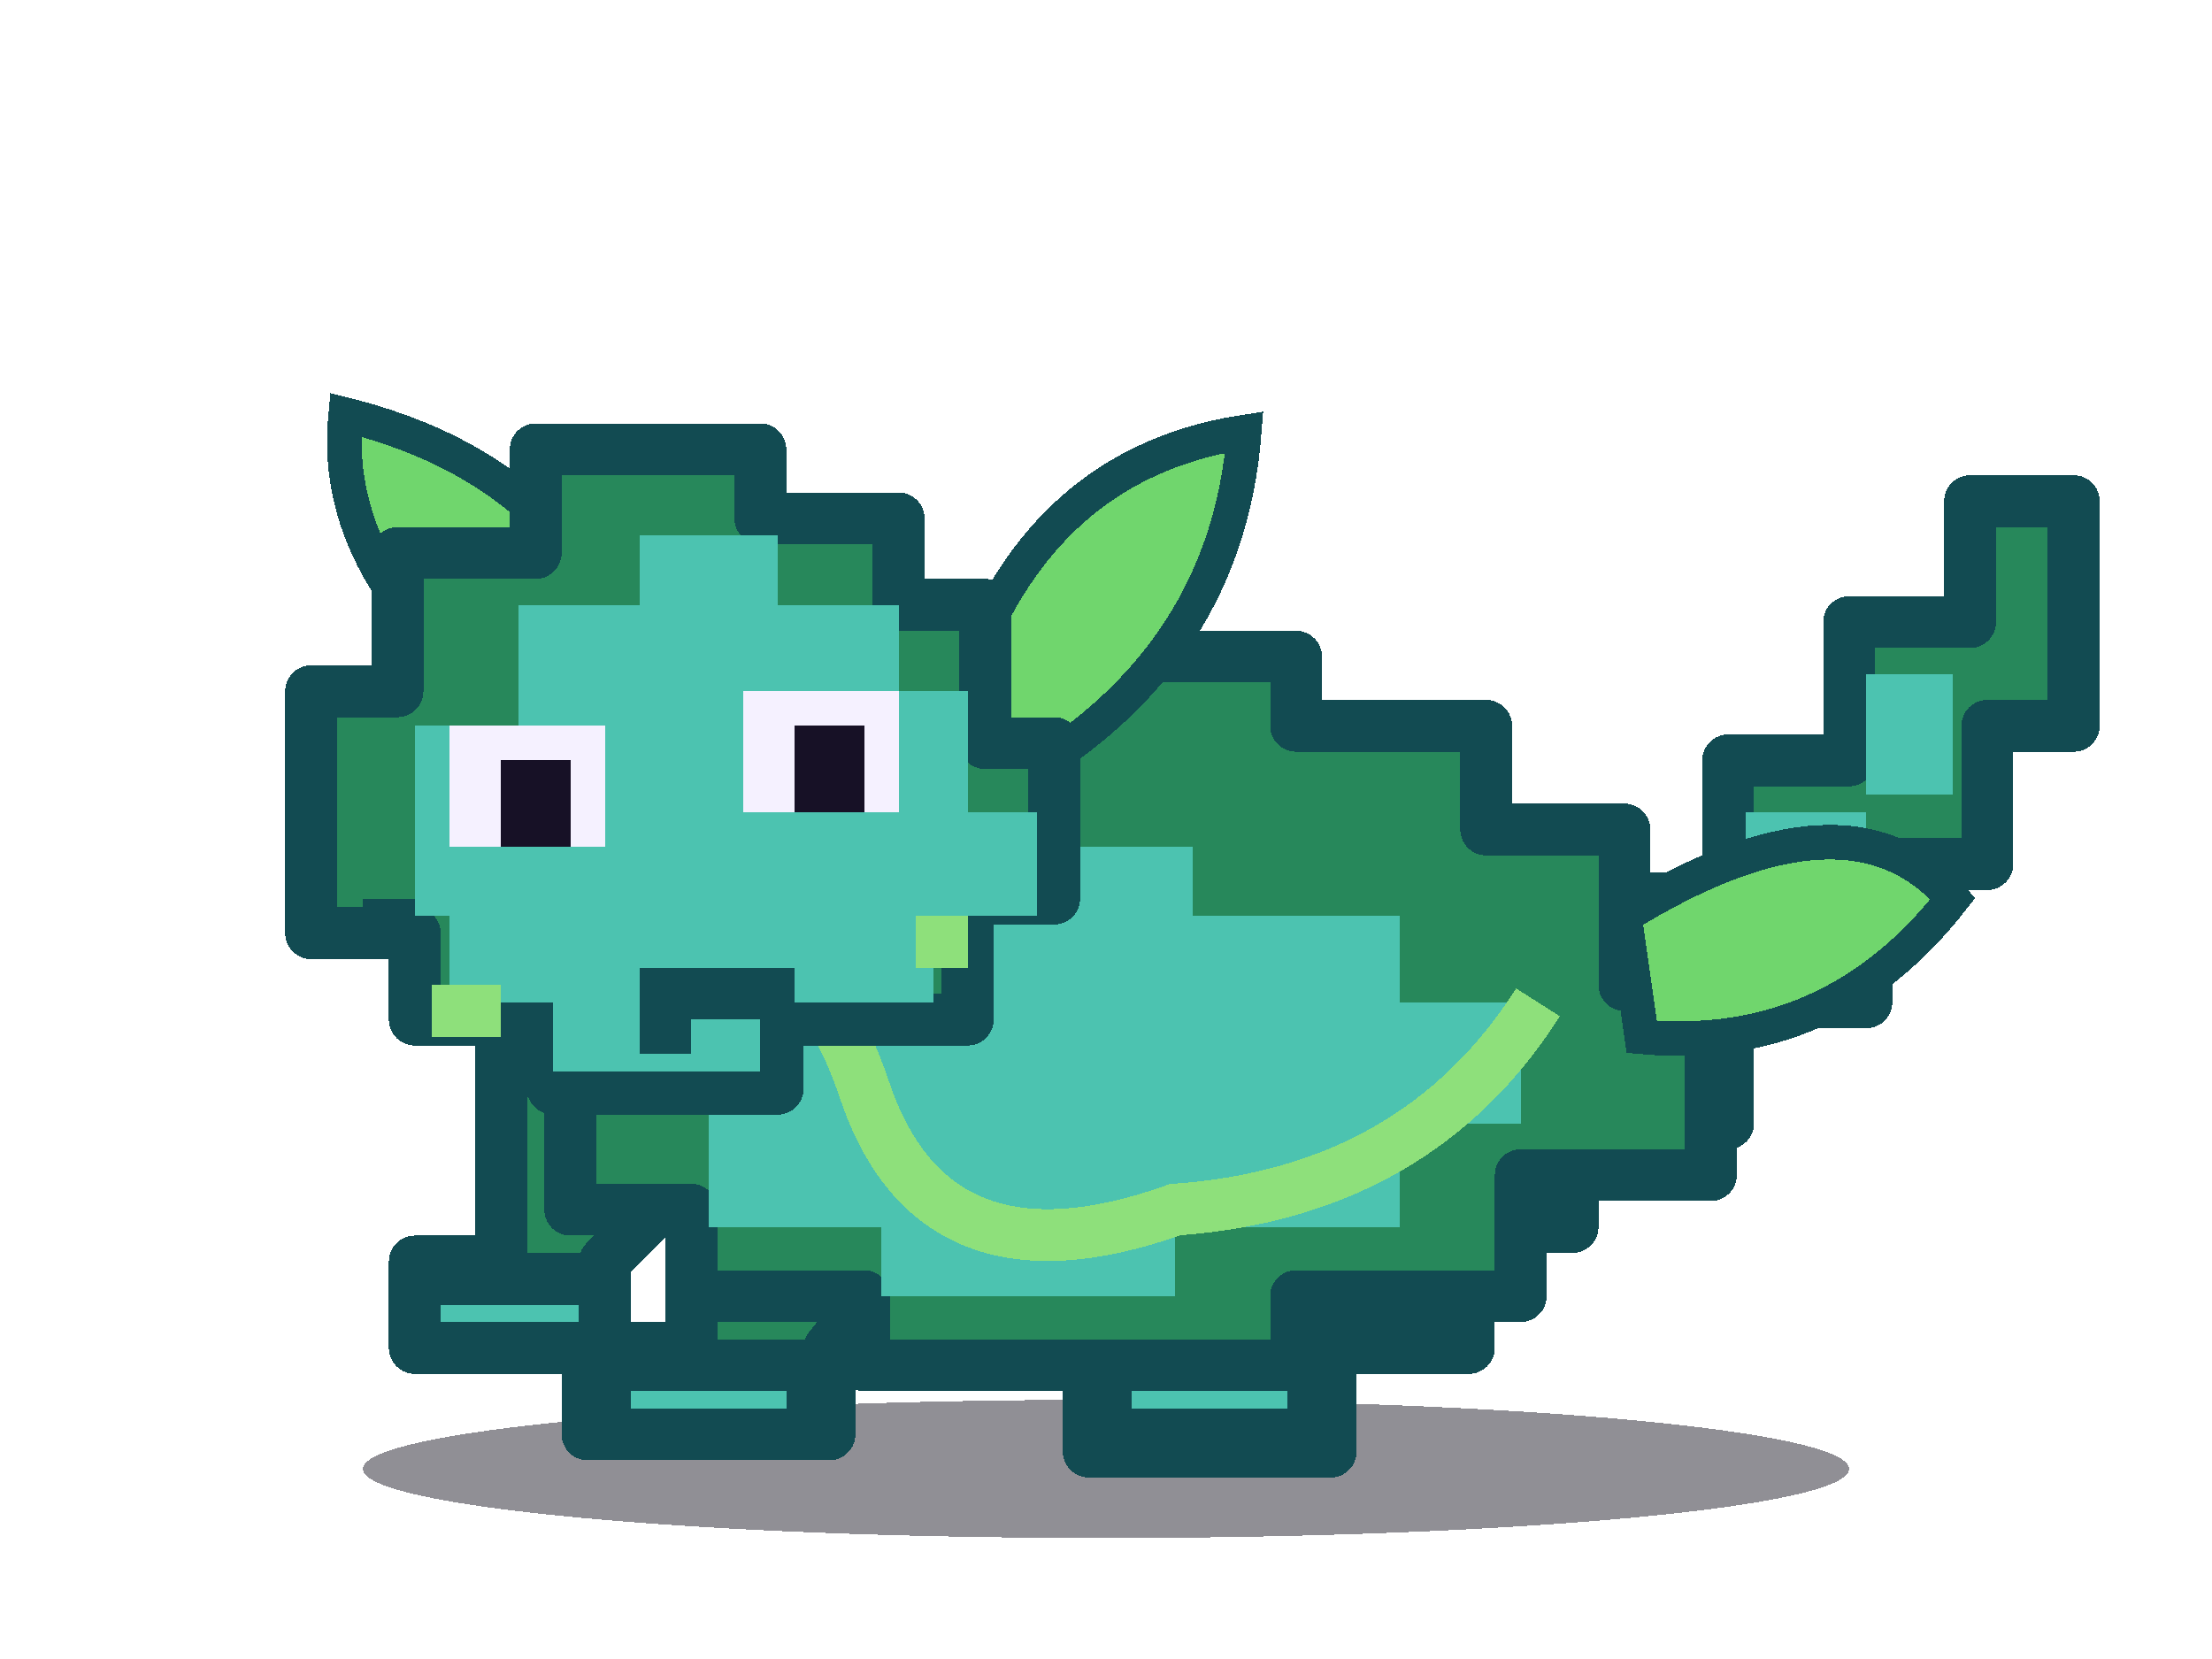
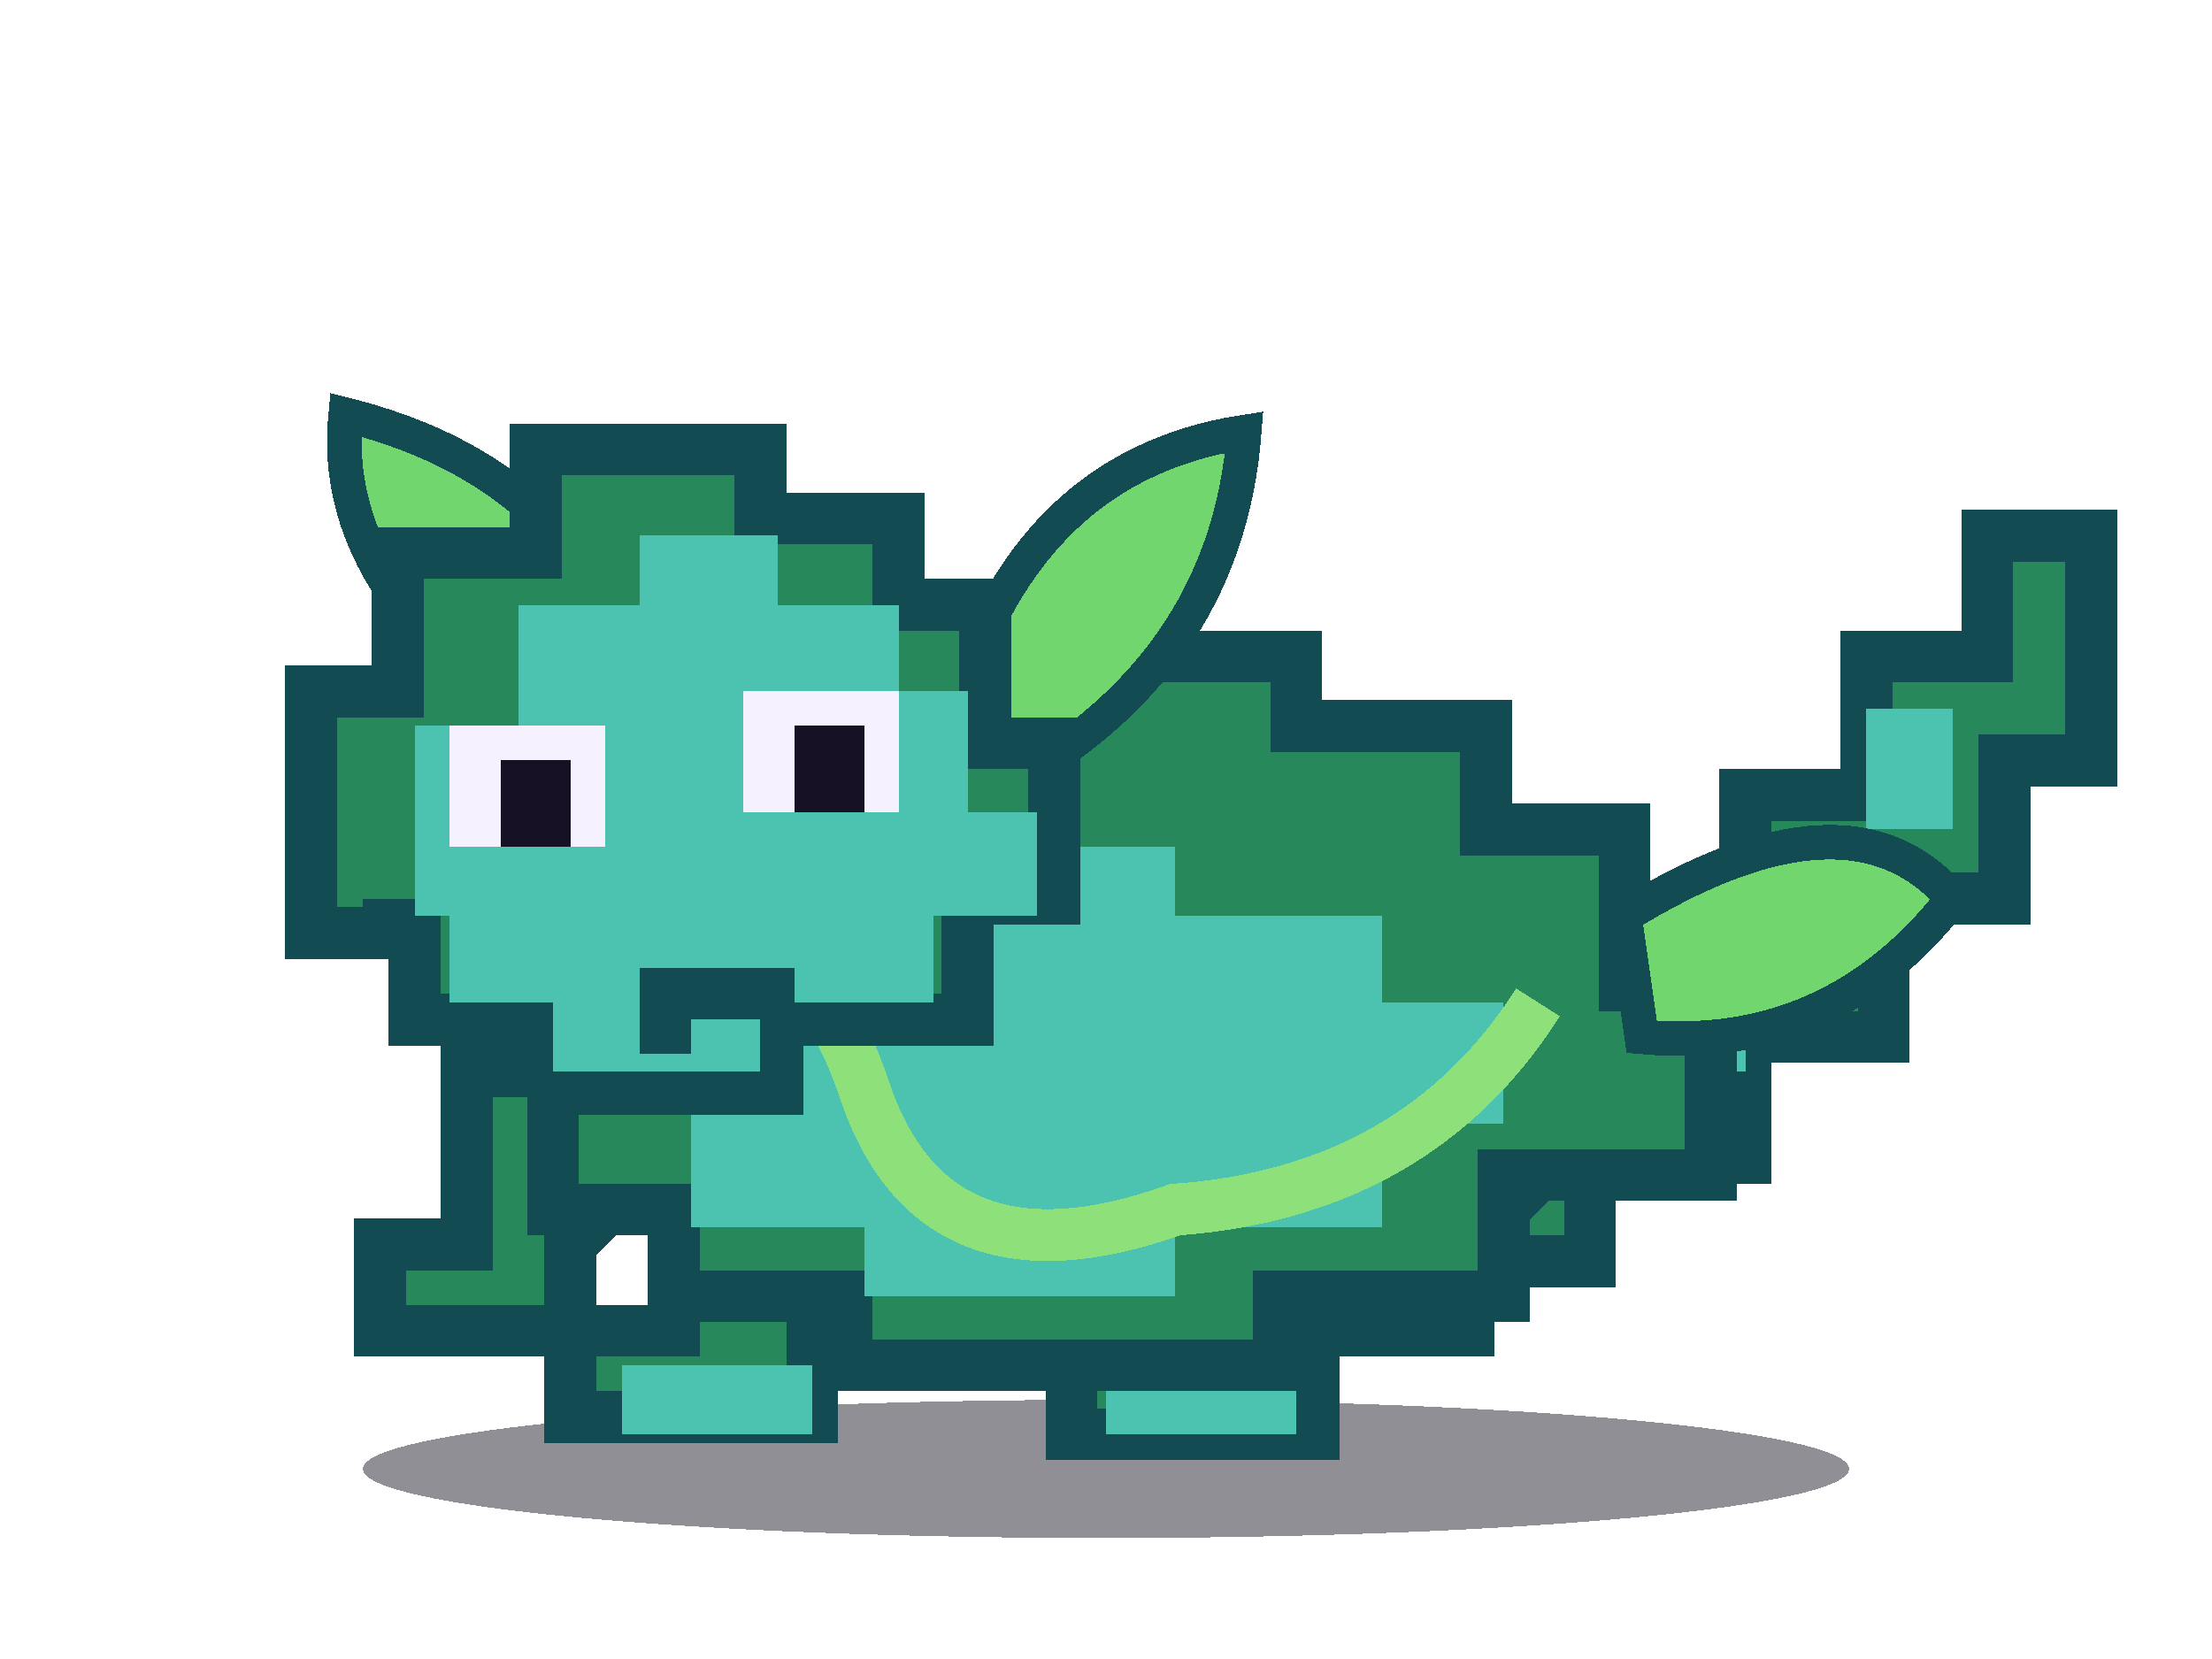
<svg xmlns="http://www.w3.org/2000/svg" viewBox="0 0 128 96" shape-rendering="crispEdges">
  <ellipse cx="64" cy="85" rx="43" ry="4" fill="#080713" opacity=".45" />
-   <g stroke="#124b52" stroke-width="3" stroke-linejoin="round">
-     <path d="M78 59h13v-7h9v-8h7v-8h7v-7h6v13h-5v8h-7v8h-8v7h-9v6H78z" fill="#27885b" />
-     <path d="M83 60h10v-6h8v-7h7v-8h5v7h-5v7h-7v7h-8v5h-8z" fill="#4cc3b0" stroke="none" />
-   </g>
-   <g stroke="#124b52" stroke-width="3" stroke-linejoin="round">
-     <path d="M40 64h12v9l-4 5v5H34v-5h6z" fill="#27885b" />
-     <path d="M35 79h12v4H35z" fill="#4cc3b0" />
-     <path d="M69 65h12v9l-4 5v5H63v-5h6z" fill="#27885b" />
-     <path d="M64 79h12v4H64z" fill="#4cc3b0" />
-     <path d="M29 61h10v8l-4 4v5H24v-5h5z" fill="#27885b" />
-     <path d="M24 74h11v4H24z" fill="#4cc3b0" />
-     <path d="M79 61h10v8l-4 4v5H74v-5h5z" fill="#27885b" />
-     <path d="M74 74h11v4H74z" fill="#4cc3b0" />
-   </g>
-   <path d="M35 57V48h9v-6h13v-4h18v4h11v6h8v9h5v11H88v7H75v4H50v-4H40v-5h-7v-8h-4v-5z" fill="#27885b" stroke="#124b52" stroke-width="3" stroke-linejoin="round" />
-   <path d="M43 54h12v-5h14v4h12v5h7v7h-7v6H68v4H51v-4H41v-7h-4v-5h6z" fill="#4cc3b0" />
+   <path d="M79 61h13v-7h9v-8h7v-8h7v-7h6v13h-5v8h-7v8h-8v7h-9v6H79z" fill="#27885b" stroke="#124b52" stroke-width="3" />
+   <path d="M84 62h9v-6h8v-7h7v-8h5v7h-5v7h-7v7h-8v5h-9z" fill="#4cc3b0" />
+   <path d="M39 63h12v9l-4 5v5H33v-5h6zM68 64h12v9l-4 5v5H62v-5h6zM27 60h10v8l-4 4v5H22v-5h5zM79 60h10v8l-4 4v5H74v-5h5z" fill="#27885b" stroke="#124b52" stroke-width="3" />
+   <path d="M36 79h11v4H36zM64 79h11v4H64z" fill="#4cc3b0" />
+   <path d="M34 57V48h10v-6h13v-4h18v4h11v6h8v9h5v11H87v7H74v4H49v-4H39v-5h-7v-8h-4v-5z" fill="#27885b" stroke="#124b52" stroke-width="3" />
+   <path d="M42 54h12v-5h14v4h12v5h7v7h-7v6H68v4H50v-4H40v-7h-4v-5h6z" fill="#4cc3b0" />
  <path d="M31 42q-12-8-11-18 12 3 16 13zM55 42q4-15 17-17-1 13-13 20zM94 53q13-8 19-1-7 9-18 8z" fill="#70d66d" stroke="#124b52" stroke-width="2" />
  <path d="M30 45q16 6 20 18t18 7q14-1 21-12" fill="none" stroke="#8ee07b" stroke-width="3" />
-   <path d="M32 51h10v9H32z" fill="#27885b" stroke="#124b52" stroke-width="2" />
-   <path d="M18 49v-9h5v-8h8v-6h13v4h8v5h5v8h4v9h-5v7H45v4H32v-4h-8v-5h-6z" fill="#27885b" stroke="#124b52" stroke-width="3" stroke-linejoin="round" />
+   <path d="M29 48h12v11H29z" fill="#27885b" stroke="#124b52" stroke-width="2" />
+   <path d="M18 49v-9h5v-8h8v-6h13v4h8v5h5v8h4v9h-5v7H45v4H32v-4h-8v-5h-6z" fill="#27885b" stroke="#124b52" stroke-width="3" />
  <path d="M24 42h6v-7h7v-4h8v4h7v5h4v7h4v6h-6v5H44v4H32v-4h-6v-5h-2z" fill="#4cc3b0" />
  <path d="M26 42h9v7h-9zM43 40h9v7h-9z" fill="#f5f1ff" />
  <path d="M29 44h4v5h-4zM46 42h4v5h-4z" fill="#171126" />
  <path d="M21 52h3v3h-3zM37 56h9v3h-6v2h-3z" fill="#124b52" />
-   <path d="M25 57h4v3h-4zM53 53h3v3h-3z" fill="#8ee07b" />
</svg>
